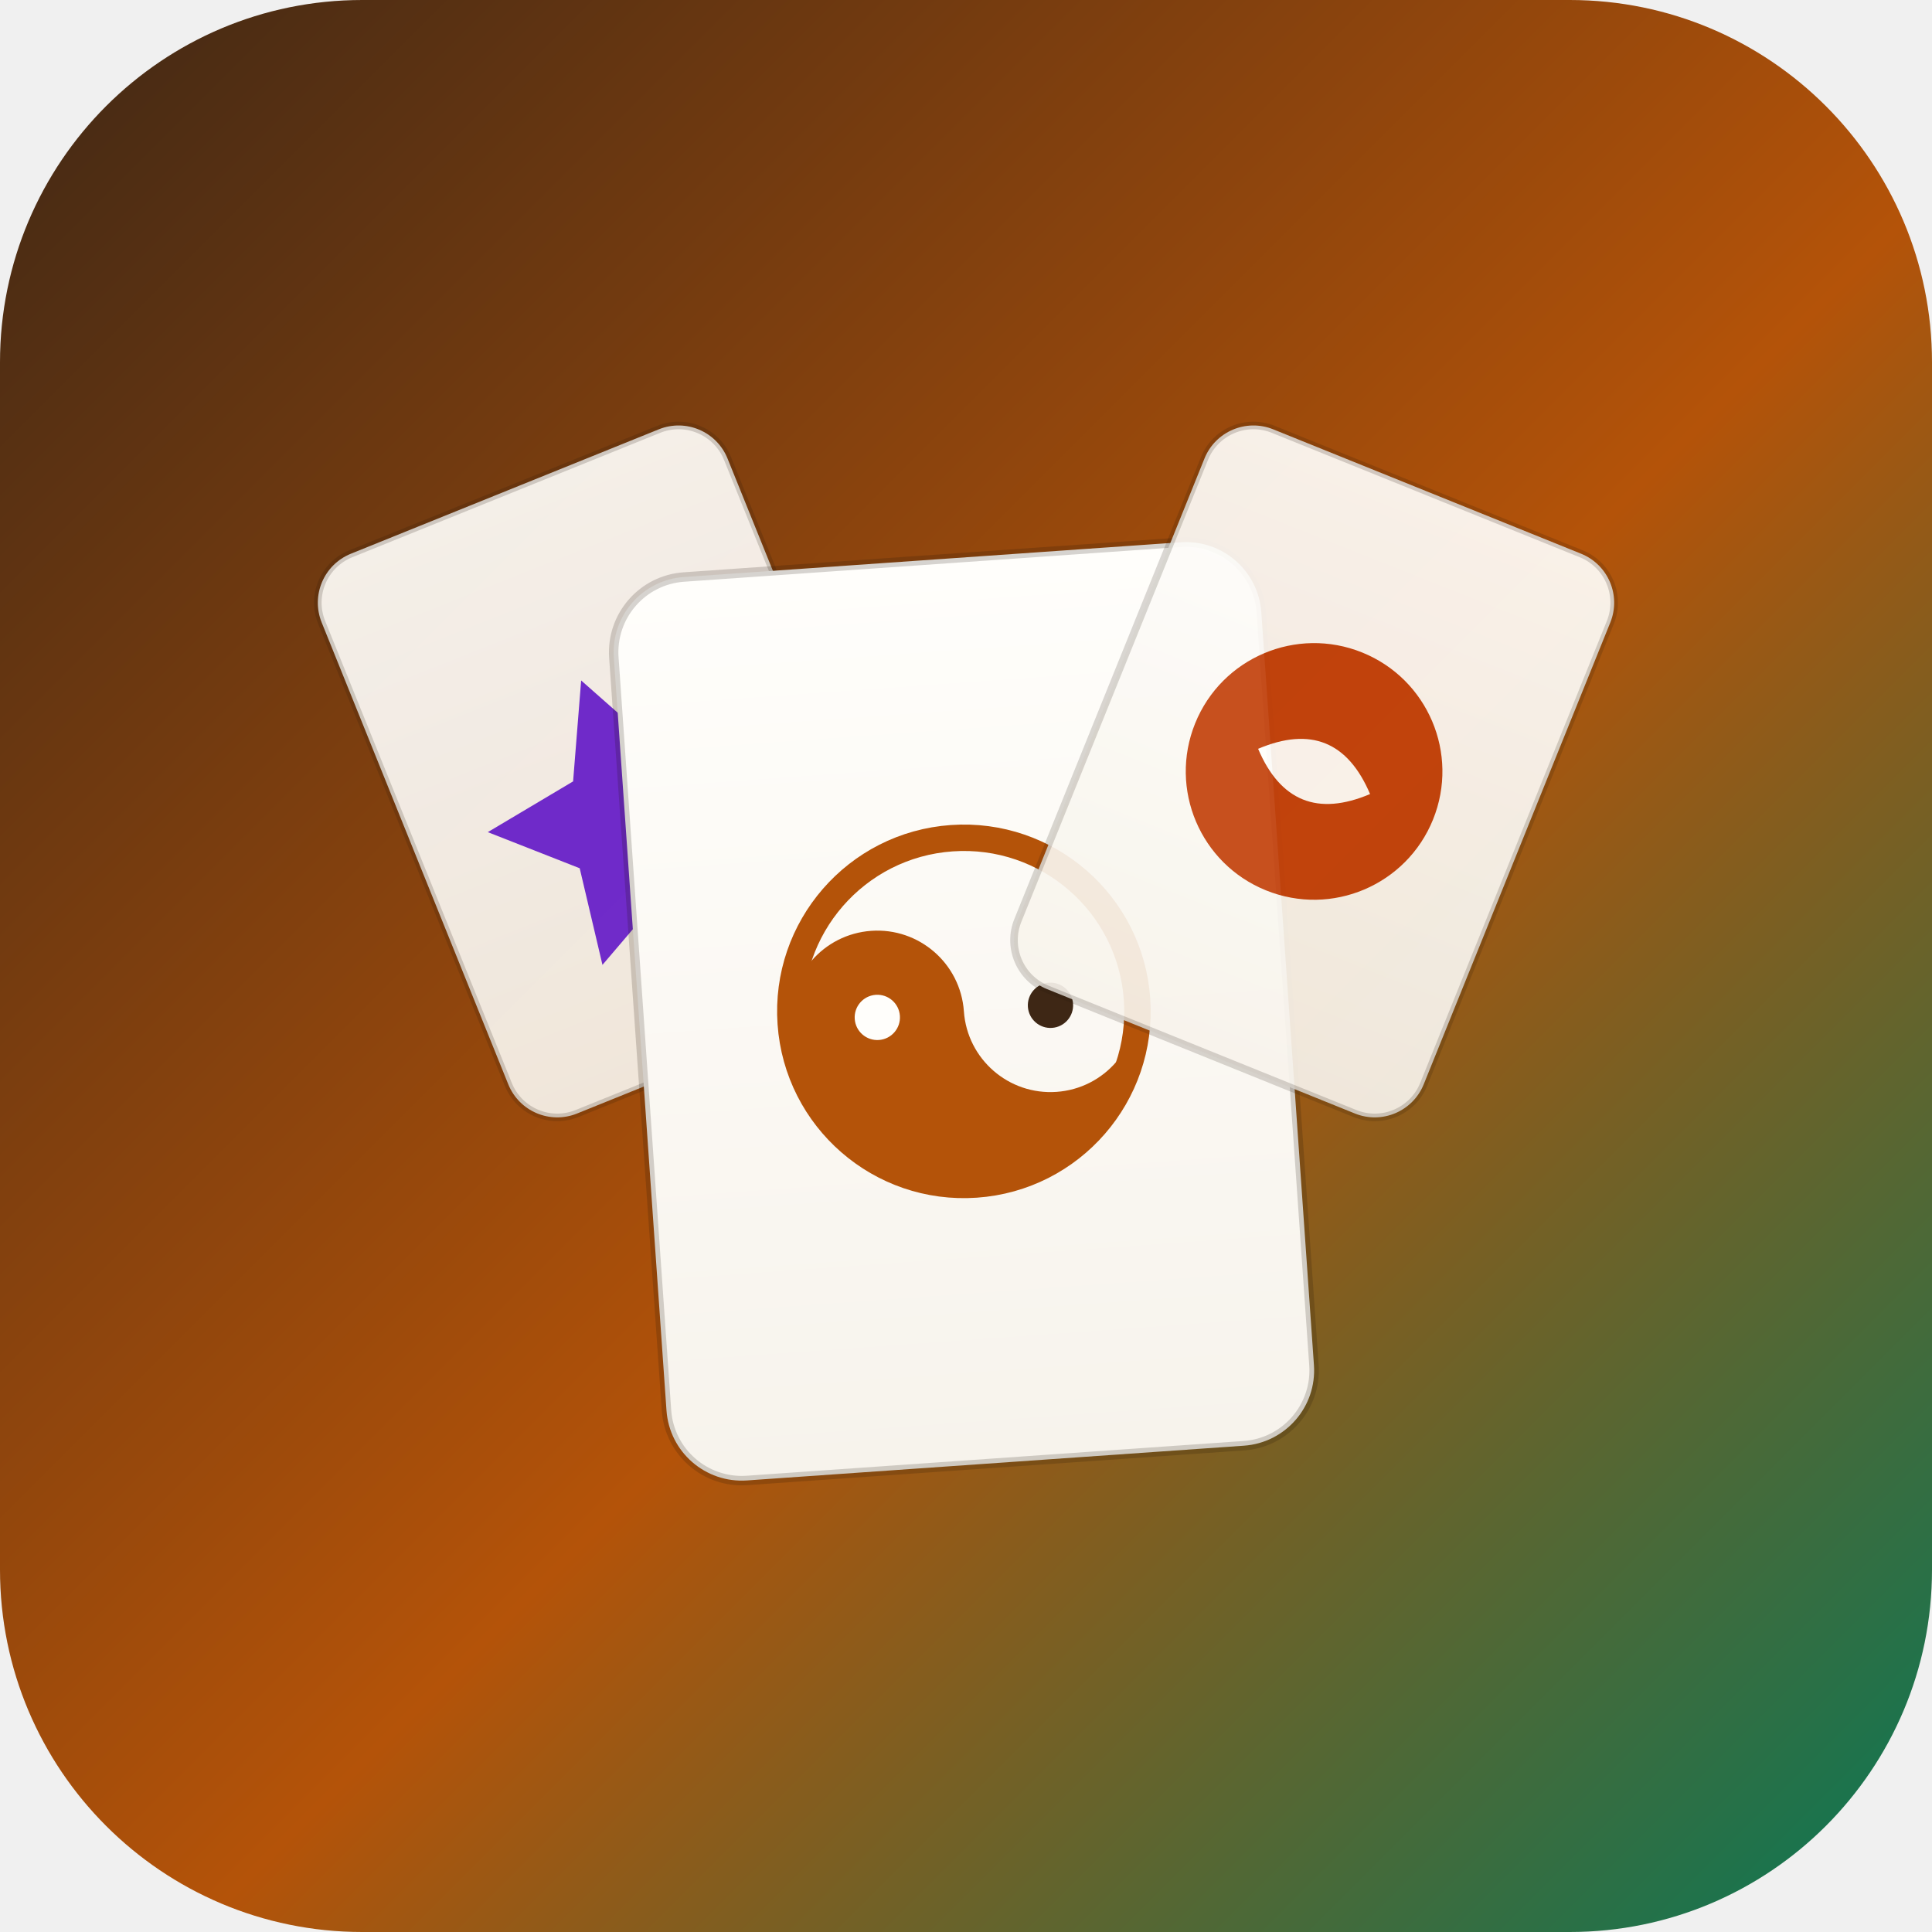
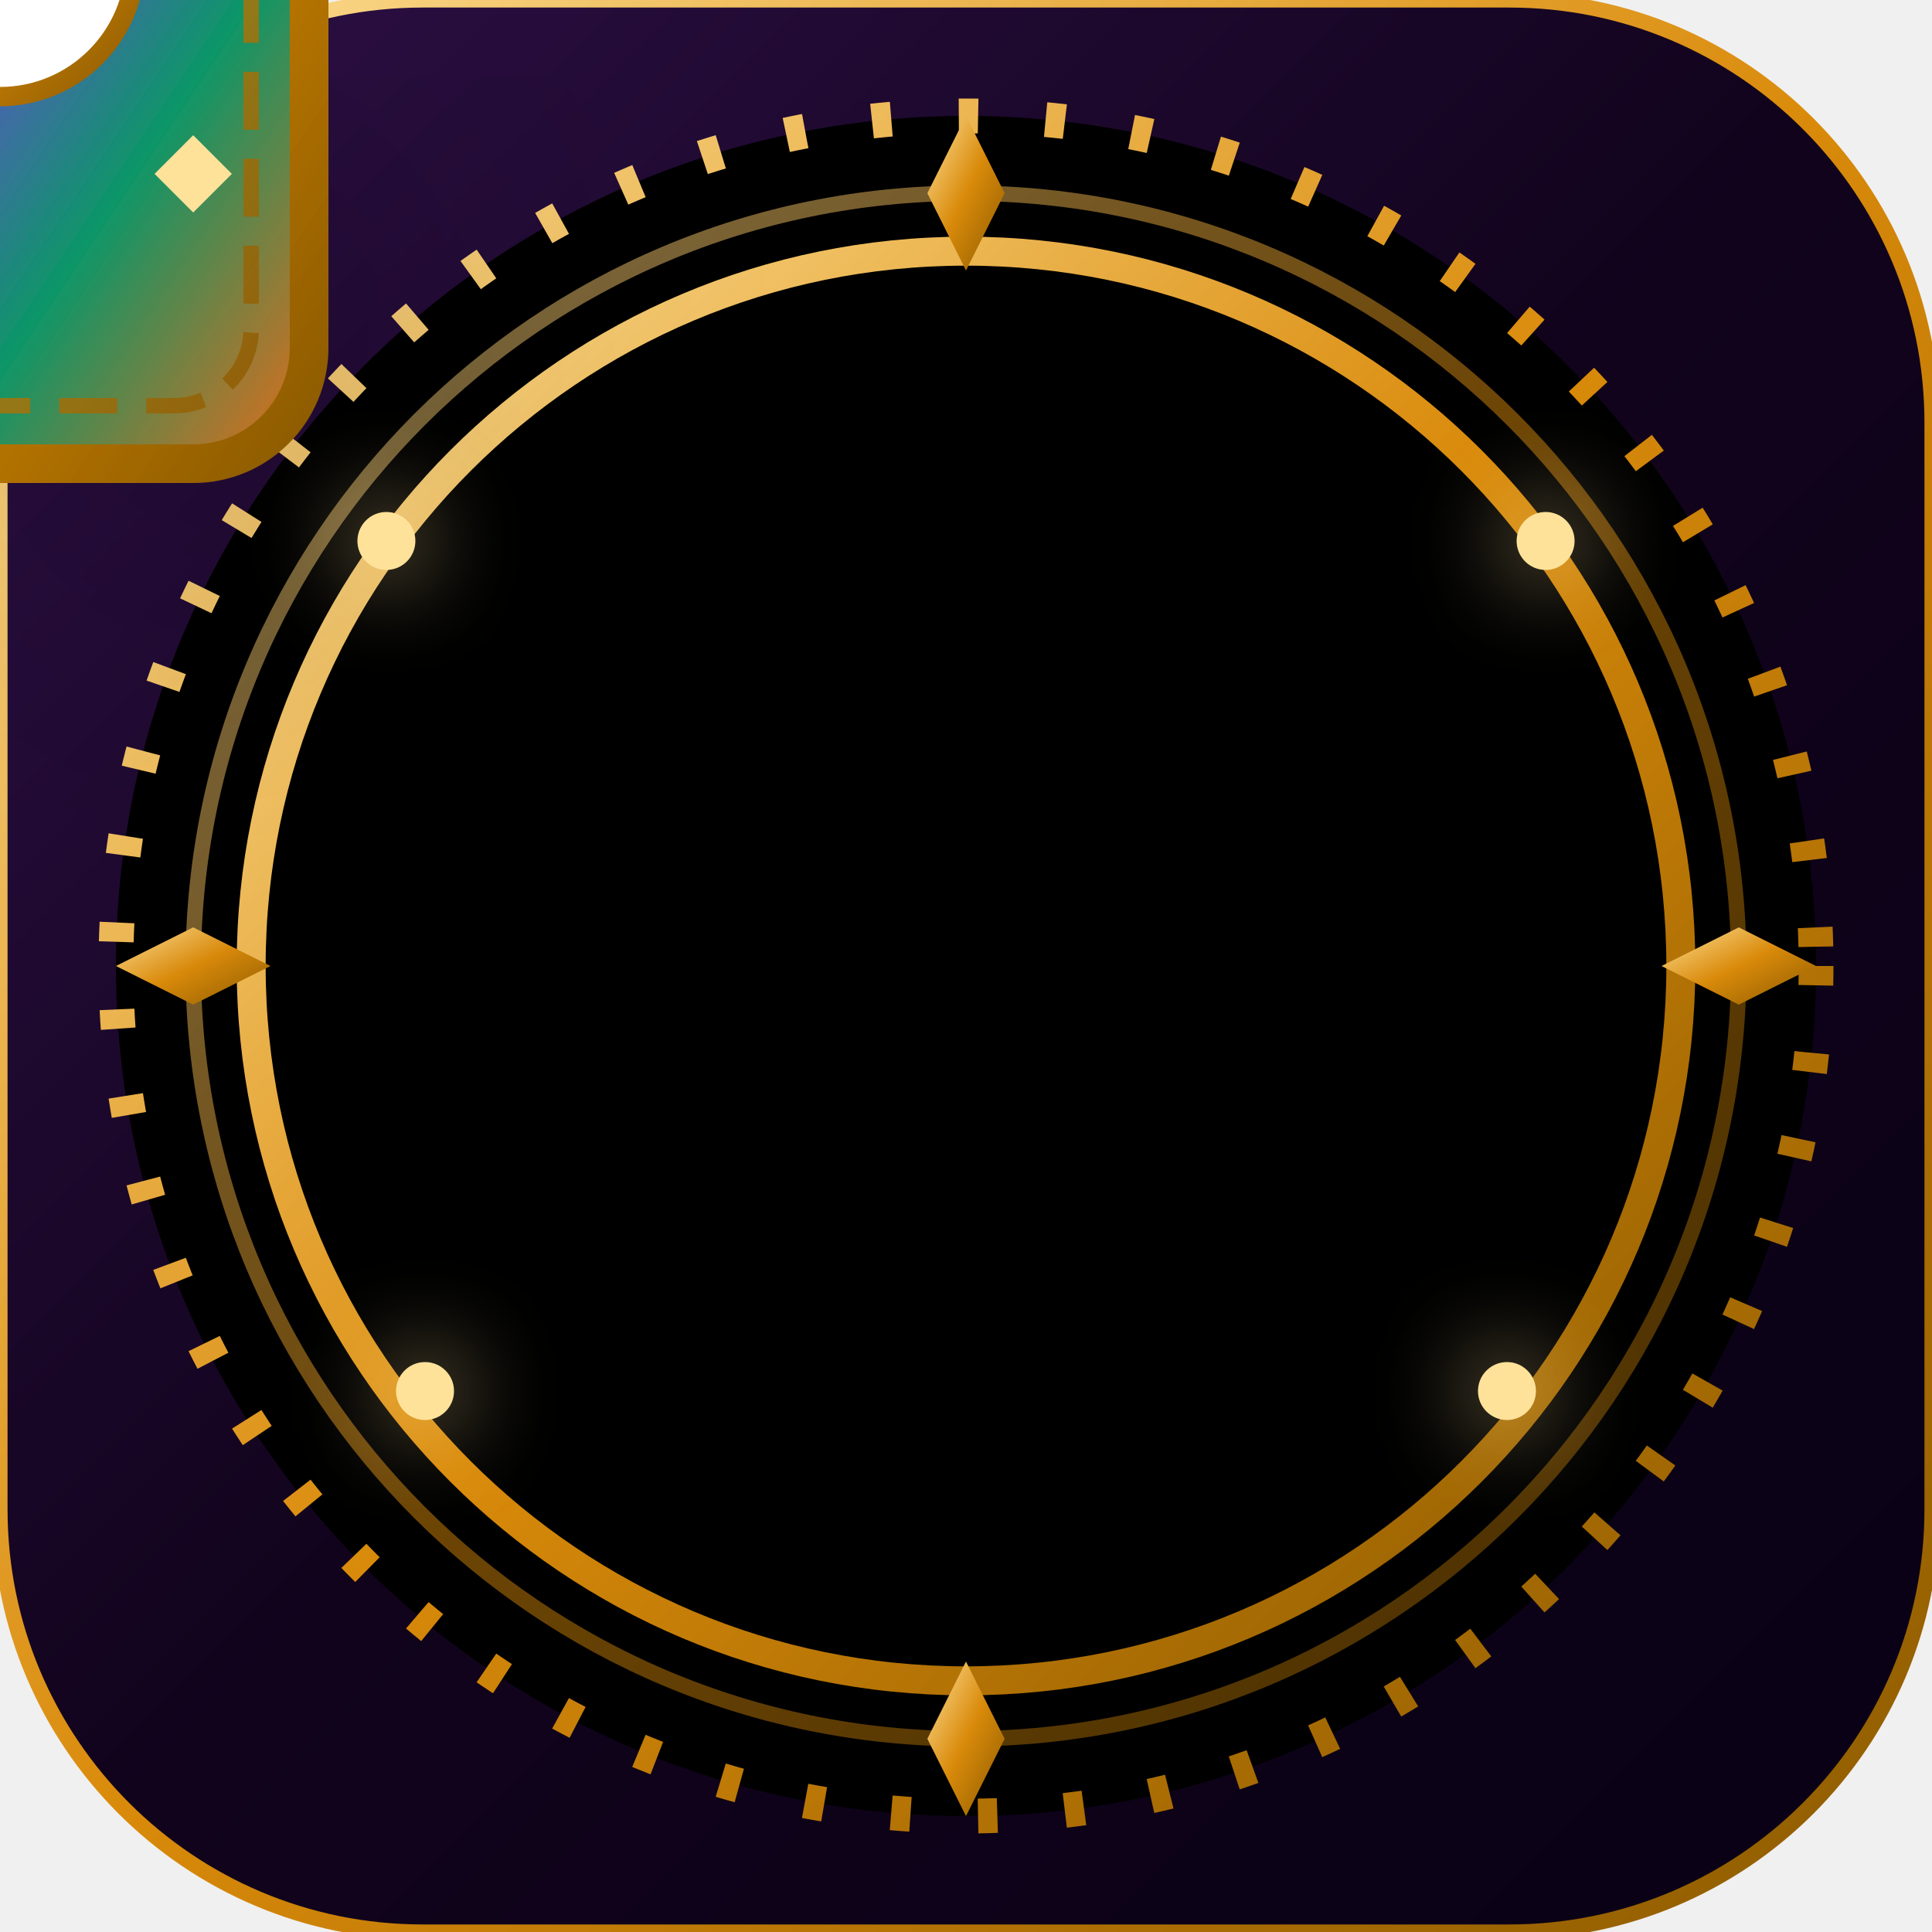
<svg xmlns="http://www.w3.org/2000/svg" viewBox="0 0 512 512">
  <defs>
    <linearGradient id="bg" x1="0%" y1="0%" x2="100%" y2="100%">
-       <stop offset="0%" stop-color="#3e2715" />
-       <stop offset="55%" stop-color="#b45309" />
-       <stop offset="100%" stop-color="#047857" />
+       <stop offset="0%" stop-color="#2e1047" />
+       <stop offset="50%" stop-color="#11031c" />
+       <stop offset="100%" stop-color="#090115" />
    </linearGradient>
-     <linearGradient id="card" x1="50%" y1="0%" x2="50%" y2="100%">
-       <stop offset="0%" stop-color="#fffefb" />
-       <stop offset="100%" stop-color="#f7f3ec" />
+     <linearGradient id="goldGrad" x1="0%" y1="0%" x2="100%" y2="100%">
+       <stop offset="0%" stop-color="#ffe29a" />
+       <stop offset="50%" stop-color="#d98a0a" />
+       <stop offset="100%" stop-color="#8b5a00" />
    </linearGradient>
+     <linearGradient id="cosmicBg" x1="0%" y1="0%" x2="100%" y2="100%">
+       <stop offset="0%" stop-color="#4f46e5" />
+       <stop offset="40%" stop-color="#7c3aed" />
+       <stop offset="70%" stop-color="#0d9668" />
+       <stop offset="100%" stop-color="#ea6a17" />
+     </linearGradient>
+     <filter id="neonGlow" x="-20%" y="-20%" width="140%" height="140%">
+       <feGaussianBlur stdDeviation="2.5" result="blur" />
+       <feComposite in="SourceGraphic" in2="blur" operator="over" />
+     </filter>
+     <style>
+       .svg-ring-outer {
+         animation: spin-cw 30s linear infinite;
+         transform-origin: 50px 50px;
+       }
+       .svg-ring-inner {
+         animation: spin-ccw 25s linear infinite;
+         transform-origin: 50px 50px;
+       }
+       .svg-star-n, .svg-star-s {
+         animation: twinkle 3s ease-in-out infinite;
+         transform-origin: 50px 50px;
+       }
+       .svg-star-w, .svg-star-e {
+         animation: twinkle-delayed 3s ease-in-out infinite;
+         transform-origin: 50px 50px;
+       }
+       .svg-card-tarot {
+         animation: tarot-sway 4s ease-in-out infinite alternate;
+         transform-origin: 42px 50px;
+       }
+       .svg-card-drinking {
+         animation: drinking-sway 4.5s ease-in-out infinite alternate;
+         transform-origin: 58px 50px;
+       }
+       .svg-card-center {
+         animation: center-float 3.5s ease-in-out infinite alternate;
+         transform-origin: 50px 48px;
+       }
+       .svg-yinyang {
+         animation: yinyang-spin 8s linear infinite;
+         transform-origin: 0px 0px;
+       }
+       .svg-stardust circle {
+         animation: glow-pulse 3s ease-in-out infinite alternate;
+       }
+ 
+       @keyframes spin-cw {
+         from { transform: rotate(0deg); }
+         to { transform: rotate(360deg); }
+       }
+       @keyframes spin-ccw {
+         from { transform: rotate(360deg); }
+         to { transform: rotate(0deg); }
+       }
+       @keyframes twinkle {
+         0%, 100% { opacity: 0.4; transform: scale(0.85); }
+         50% { opacity: 1; transform: scale(1.15); }
+       }
+       @keyframes twinkle-delayed {
+         0%, 100% { opacity: 1; transform: scale(1.15); }
+         50% { opacity: 0.4; transform: scale(0.85); }
+       }
+       @keyframes tarot-sway {
+         0% { transform: translate(42px, 50px) rotate(-20deg); }
+         100% { transform: translate(42px, 50px) rotate(-14deg); }
+       }
+       @keyframes drinking-sway {
+         0% { transform: translate(58px, 50px) rotate(14deg); }
+         100% { transform: translate(58px, 50px) rotate(20deg); }
+       }
+       @keyframes center-float {
+         0% { transform: translate(50px, 50px) rotate(-3deg); }
+         100% { transform: translate(50px, 46px) rotate(1deg); }
+       }
+       @keyframes yinyang-spin {
+         0% { transform: translate(0, -2px) rotate(0deg); }
+         100% { transform: translate(0, -2px) rotate(360deg); }
+       }
+       @keyframes glow-pulse {
+         0% { opacity: 0.4; }
+         100% { opacity: 1; }
+       }
+     </style>
  </defs>
-   <rect width="512" height="512" rx="96" fill="url(#bg)" />
-   <g transform="translate(166 210) rotate(-22)" opacity="0.92">
-     <rect x="-58" y="-86" width="116" height="160" rx="14" fill="url(#card)" stroke="rgba(28,18,9,0.18)" stroke-width="2" />
-     <path d="M 0 -32 L 12 -8 L 38 -4 L 19 14 L 23 40 L 0 28 L -23 40 L -19 14 L -38 -4 L -12 -8 Z" fill="#6d28d9" />
-   </g>
-   <g transform="translate(256 276) rotate(-4)">
-     <rect x="-86" y="-128" width="172" height="240" rx="20" fill="url(#card)" stroke="rgba(28,18,9,0.18)" stroke-width="2.5" />
-     <circle cx="0" cy="-8" r="46" fill="none" stroke="#b45309" stroke-width="7" />
-     <path d="M -46 -8 A 23 23 0 0 1 0 -8 A 23 23 0 0 0 46 -8 A 46 46 0 0 1 -46 -8 Z" fill="#b45309" />
-     <circle cx="-23" cy="-8" r="6" fill="#fffefb" />
-     <circle cx="23" cy="-8" r="6" fill="#3e2715" />
-   </g>
-   <g transform="translate(346 210) rotate(22)" opacity="0.92">
-     <rect x="-58" y="-86" width="116" height="160" rx="14" fill="url(#card)" stroke="rgba(28,18,9,0.18)" stroke-width="2" />
-     <circle cx="0" cy="-6" r="34" fill="#c2410c" />
-     <path d="M -16 -6 Q 0 -22 16 -6 Q 0 10 -16 -6 Z" fill="#fffefb" />
+   <rect width="512" height="512" rx="112" fill="url(#bg)" stroke="url(#goldGrad)" stroke-width="4" />
+   <g transform="scale(5.12)">
+     <circle cx="50" cy="50" r="44" stroke="url(#goldGrad)" stroke-width="1.8" stroke-dasharray="1 3.5" class="svg-ring-outer" />
+     <circle cx="50" cy="50" r="40" stroke="url(#goldGrad)" stroke-width="0.8" opacity="0.5" />
+     <circle cx="50" cy="50" r="37" stroke="url(#goldGrad)" stroke-width="1.5" class="svg-ring-inner" />
+     <path d="M 50 6 L 52 10 L 50 14 L 48 10 Z" fill="url(#goldGrad)" class="svg-star-n" />
+     <path d="M 50 94 L 52 90 L 50 86 L 48 90 Z" fill="url(#goldGrad)" class="svg-star-s" />
+     <path d="M 6 50 L 10 52 L 14 50 L 10 48 Z" fill="url(#goldGrad)" class="svg-star-w" />
+     <path d="M 94 50 L 90 52 L 86 50 L 90 48 Z" fill="url(#goldGrad)" class="svg-star-e" />
+     <g class="svg-card-tarot">
+       <rect x="-14" y="-21" width="28" height="42" rx="5" fill="#fdfaff" stroke="#7c3aed" stroke-width="1.5" />
+       <path d="M -9 -8 L -7 -6 L -5 -8 L -7 -10 Z" fill="#7c3aed" transform="translate(0, 14)" />
+     </g>
+     <g class="svg-card-drinking">
+       <rect x="-14" y="-21" width="28" height="42" rx="5" fill="#fffaf5" stroke="#ea6a17" stroke-width="1.5" />
+       <circle cx="5" cy="-2" r="3" fill="#ea6a17" />
+     </g>
+     <g class="svg-card-center">
+       <rect x="-16" y="-24" width="32" height="48" rx="6" fill="url(#cosmicBg)" stroke="url(#goldGrad)" stroke-width="2" filter="drop-shadow(0 4px 12px rgba(26, 10, 0, 0.25))" />
+       <rect x="-13" y="-21" width="26" height="42" rx="4" fill="none" stroke="url(#goldGrad)" stroke-width="0.8" opacity="0.8" stroke-dasharray="3 1.5" />
+       <g class="svg-yinyang" transform="translate(0, -2)">
+         <circle cx="0" cy="0" r="7" fill="#ffffff" stroke="url(#goldGrad)" stroke-width="1" />
+         <path d="M 0 -7 A 3.5 3.5 0 0 1 0 0 A 3.5 3.5 0 0 0 0 7 A 7 7 0 0 1 0 -7 Z" fill="#d98a0a" />
+         <circle cx="0" cy="-3.5" r="1" fill="#d98a0a" />
+         <circle cx="0" cy="3.5" r="1" fill="#ffffff" />
+       </g>
+       <path d="M -8 -13 L -6 -11 L -4 -13 L -6 -15 Z" fill="#ffe29a" />
+       <path d="M 8 9 L 10 11 L 12 9 L 10 7 Z" fill="#ffe29a" />
+       <line x1="-10" y1="9" x2="-2" y2="9" stroke="#ffe29a" stroke-width="0.8" opacity="0.6" />
+       <line x1="-10" y1="12" x2="-4" y2="12" stroke="#ffe29a" stroke-width="0.8" opacity="0.6" />
+     </g>
+     <g filter="url(#neonGlow)" class="svg-stardust">
+       <circle cx="20" cy="28" r="1.5" fill="#ffe29a" style="animation-delay: 0s;" />
+       <circle cx="80" cy="28" r="1.5" fill="#ffe29a" style="animation-delay: 1s;" />
+       <circle cx="22" cy="72" r="1.5" fill="#ffe29a" style="animation-delay: 2s;" />
+       <circle cx="78" cy="72" r="1.5" fill="#ffe29a" style="animation-delay: 3s;" />
+     </g>
  </g>
</svg>
